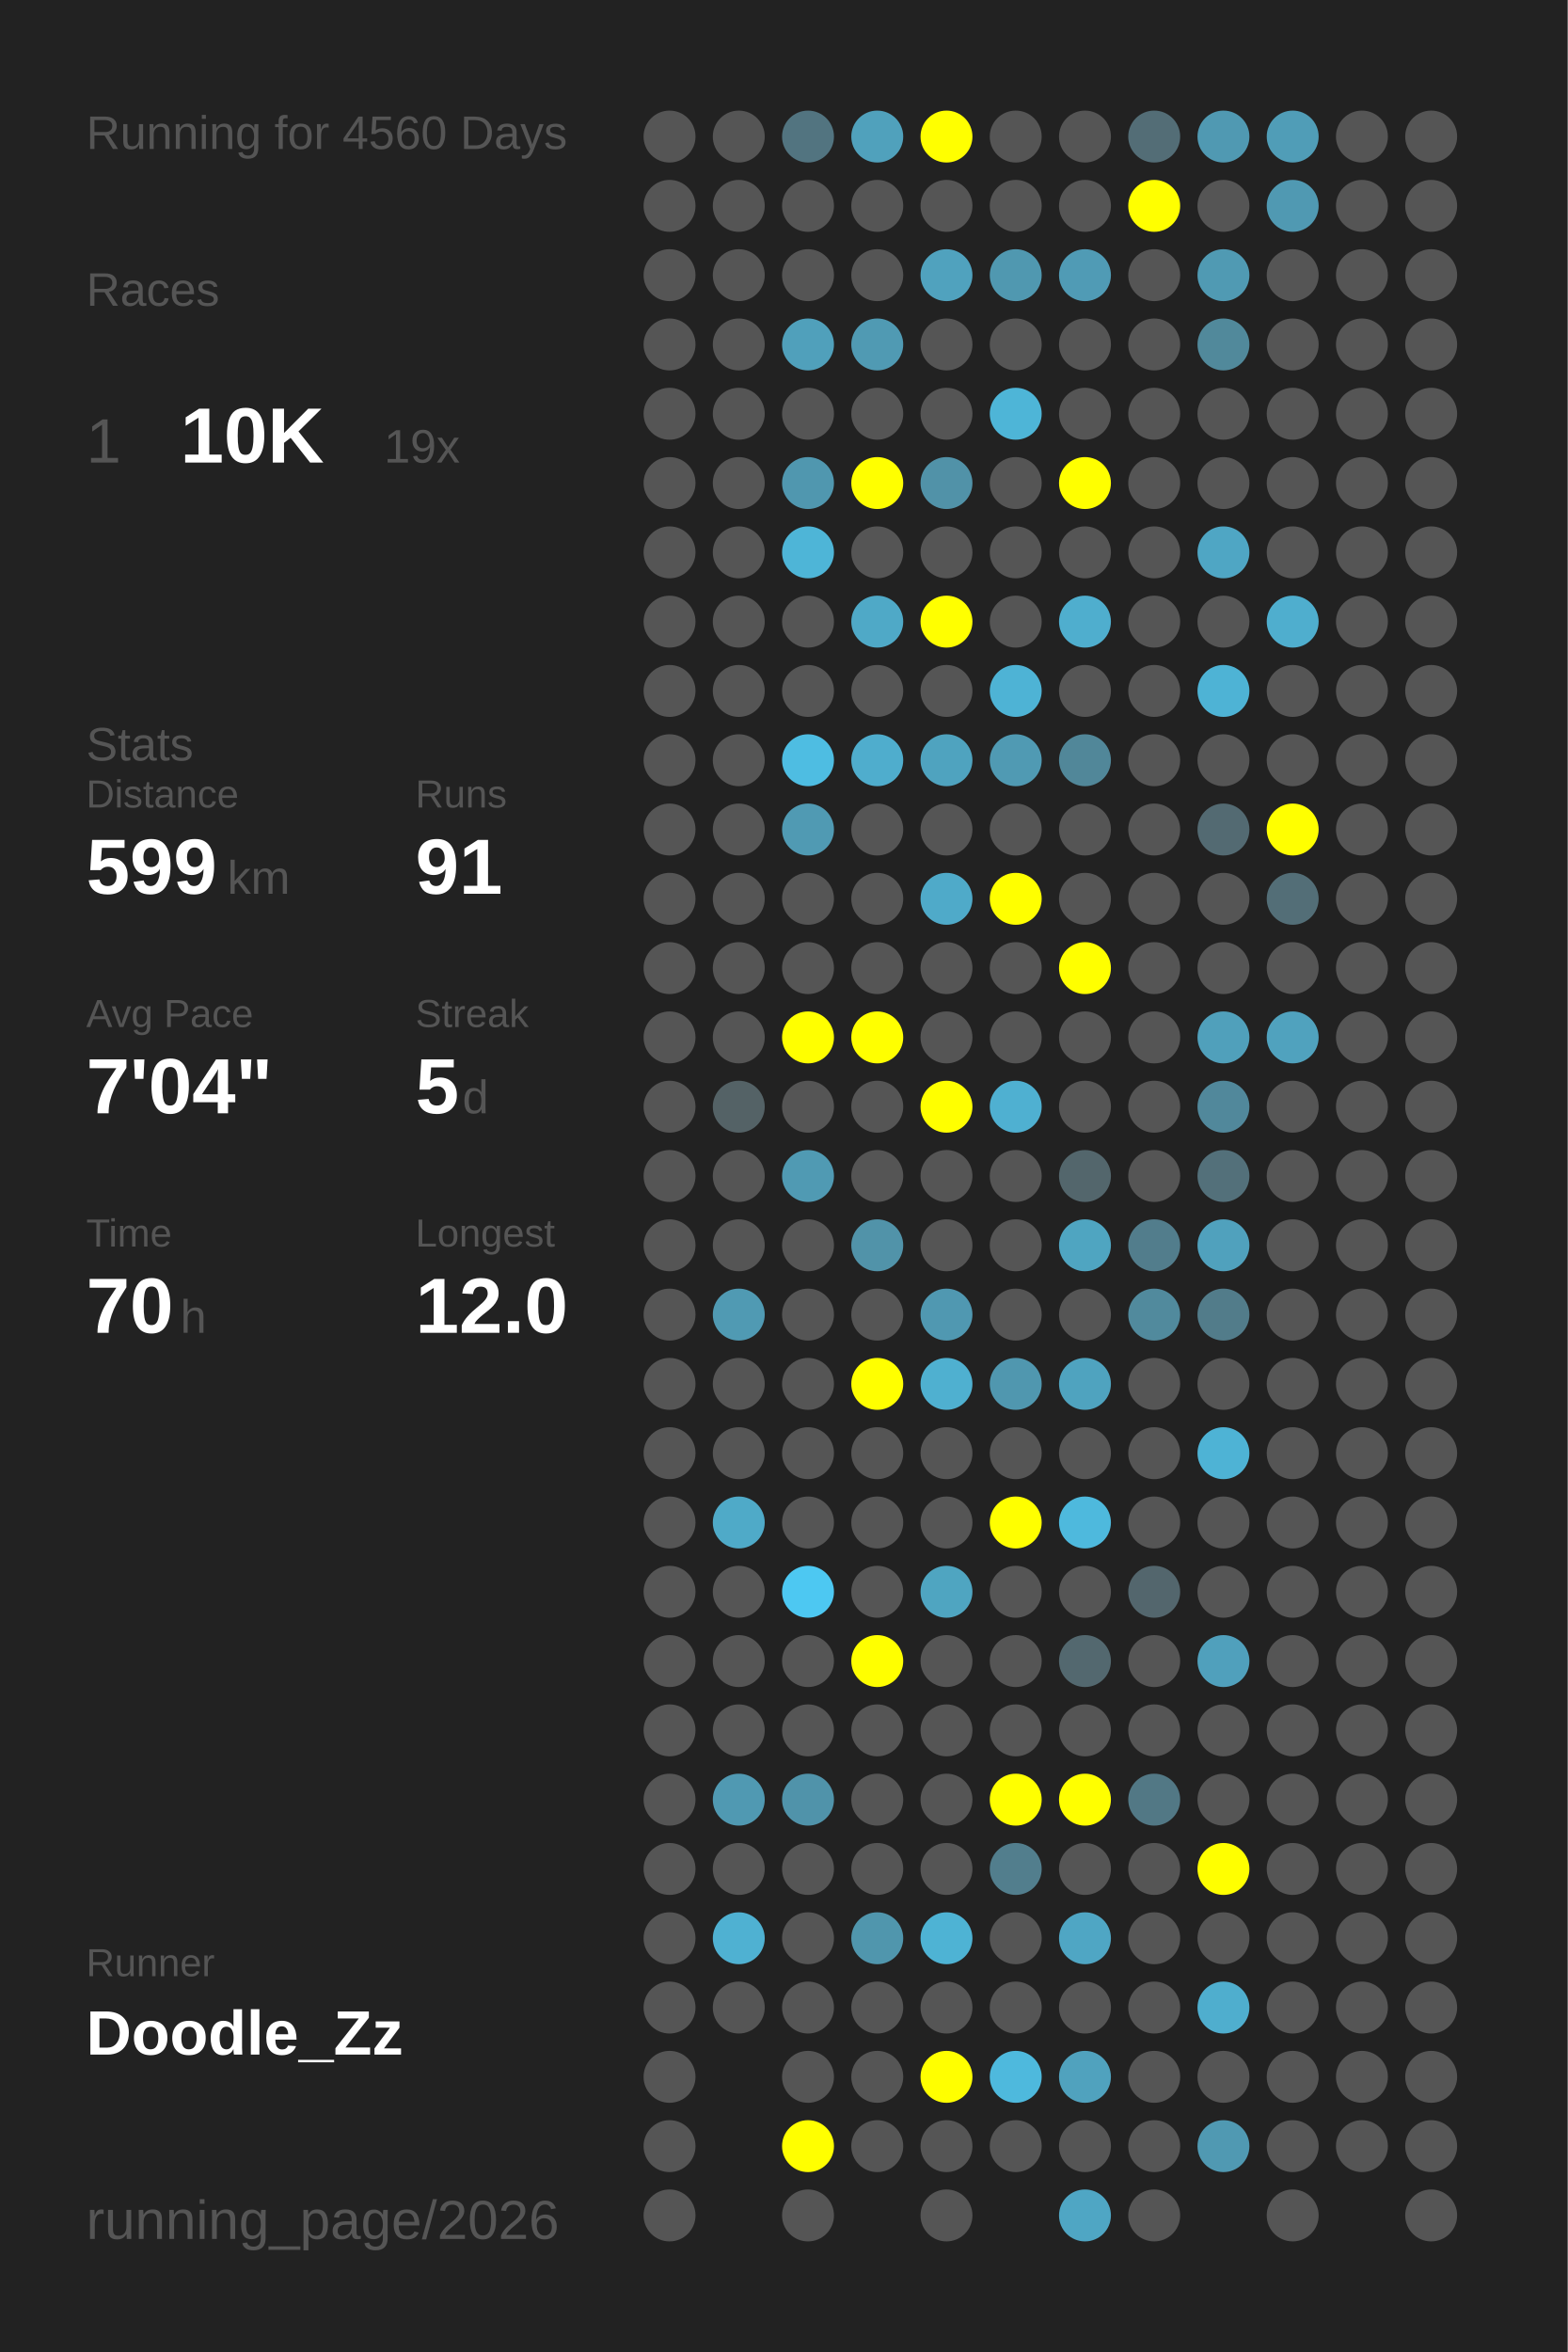
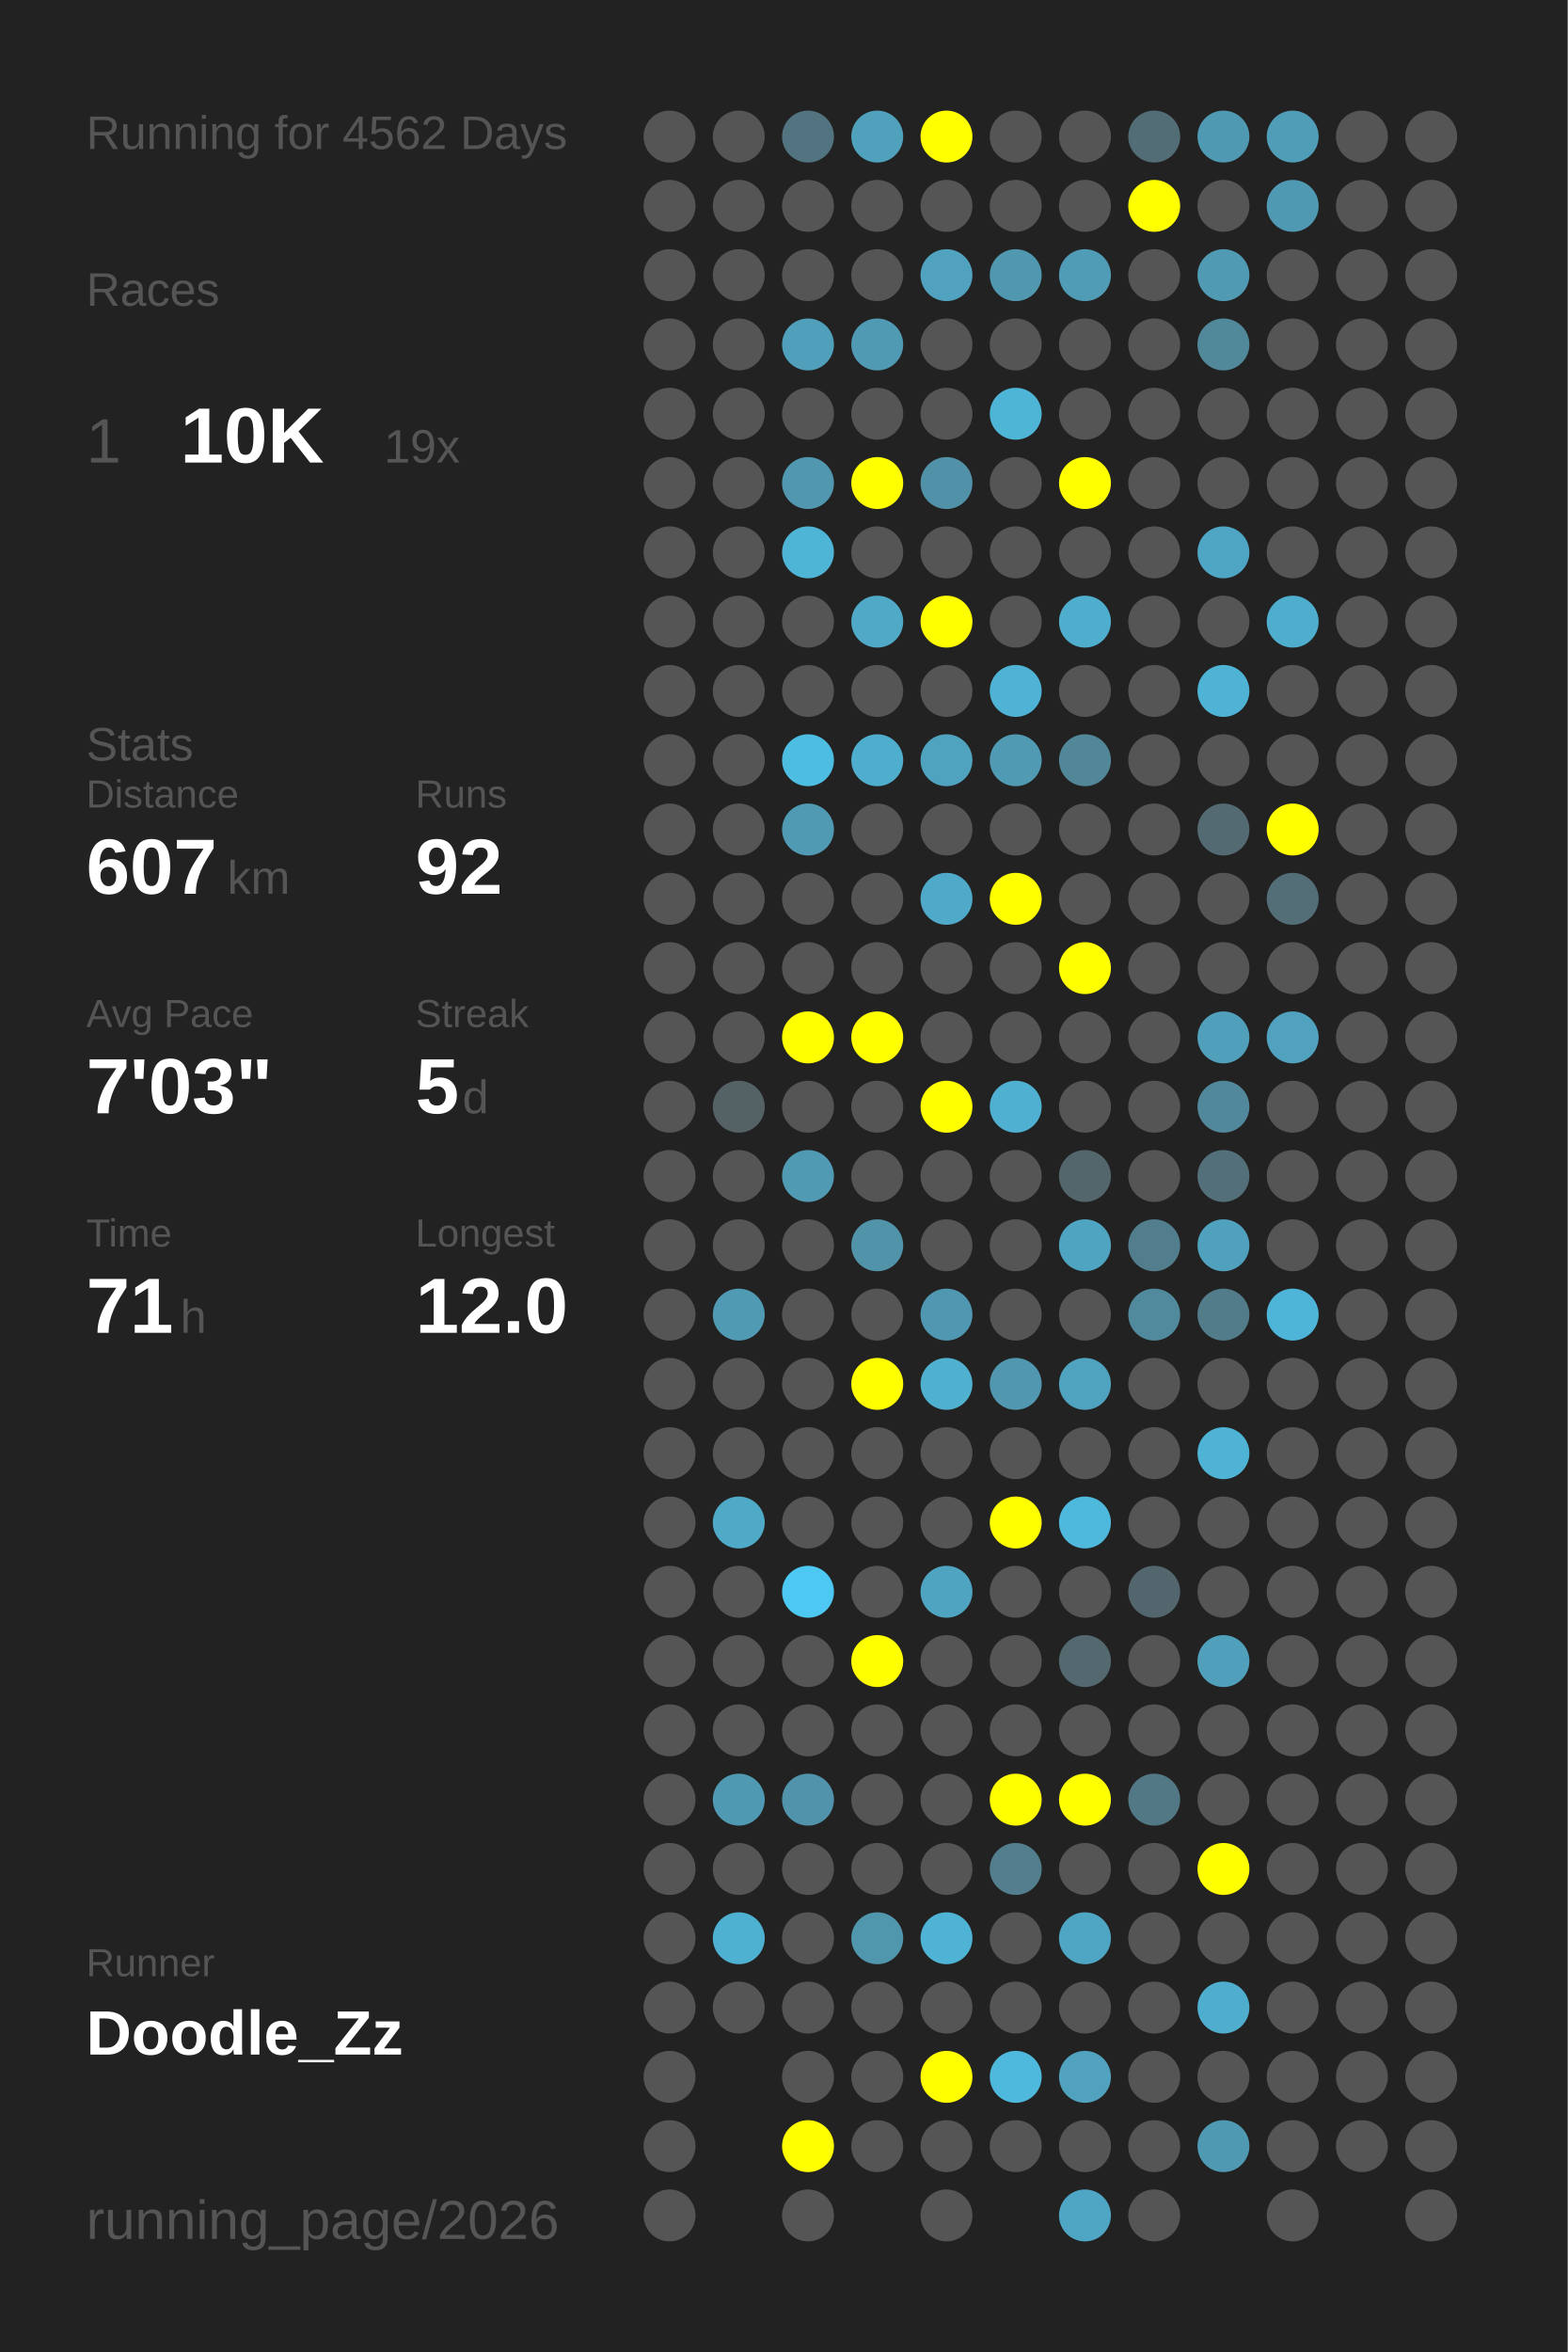
<svg xmlns="http://www.w3.org/2000/svg" baseProfile="full" height="300mm" version="1.1" viewBox="0,0,200,300" width="200mm">
  <defs />
  <rect fill="#222222" height="300" width="200" x="0" y="0" />
-   <text fill="#555555" style="font-size:6px; font-family:Arial;" x="11" y="19">Running for 4560 Days</text>
+   <text fill="#555555" style="font-size:6px; font-family:Arial;" x="11" y="19">Running for 4562 Days</text>
  <text fill="#555555" style="font-size:6px; font-family:Arial;" x="11" y="39">Races</text>
  <text fill="#555555" style="font-size:8px; font-family:Arial;" x="11" y="59">1</text>
  <text fill="#FFFFFF" style="font-size:10px; font-family:Arial; font-weight:bold;" x="23" y="59">10K</text>
  <text fill="#555555" style="font-size:6px; font-family:Arial;" x="49" y="59">19x</text>
  <text fill="#555555" style="font-size:6px; font-family:Arial;" x="11" y="97">Stats</text>
  <text fill="#555555" style="font-size:5px; font-family:Arial;" x="11" y="103">Distance</text>
-   <text fill="#FFFFFF" style="font-size:10px; font-family:Arial; font-weight:bold;" x="11" y="114">599</text>
+   <text fill="#FFFFFF" style="font-size:10px; font-family:Arial; font-weight:bold;" x="11" y="114">607</text>
  <text fill="#555555" style="font-size:6px; font-family:Arial;" x="29" y="114">km</text>
  <text fill="#555555" style="font-size:5px; font-family:Arial;" x="53" y="103">Runs</text>
-   <text fill="#FFFFFF" style="font-size:10px; font-family:Arial; font-weight:bold;" x="53" y="114">91</text>
+   <text fill="#FFFFFF" style="font-size:10px; font-family:Arial; font-weight:bold;" x="53" y="114">92</text>
  <text fill="#555555" style="font-size:5px; font-family:Arial;" x="11" y="131">Avg Pace</text>
-   <text fill="#FFFFFF" style="font-size:10px; font-family:Arial; font-weight:bold;" x="11" y="142">7'04"</text>
+   <text fill="#FFFFFF" style="font-size:10px; font-family:Arial; font-weight:bold;" x="11" y="142">7'03"</text>
  <text fill="#555555" style="font-size:5px; font-family:Arial;" x="53" y="131">Streak</text>
  <text fill="#FFFFFF" style="font-size:10px; font-family:Arial; font-weight:bold;" x="53" y="142">5</text>
  <text fill="#555555" style="font-size:6px; font-family:Arial;" x="59" y="142">d</text>
  <text fill="#555555" style="font-size:5px; font-family:Arial;" x="11" y="159">Time</text>
-   <text fill="#FFFFFF" style="font-size:10px; font-family:Arial; font-weight:bold;" x="11" y="170">70</text>
+   <text fill="#FFFFFF" style="font-size:10px; font-family:Arial; font-weight:bold;" x="11" y="170">71</text>
  <text fill="#555555" style="font-size:6px; font-family:Arial;" x="23" y="170">h</text>
  <text fill="#555555" style="font-size:5px; font-family:Arial;" x="53" y="159">Longest</text>
  <text fill="#FFFFFF" style="font-size:10px; font-family:Arial; font-weight:bold;" x="53" y="170">12.0</text>
  <text fill="#555555" style="font-size:5px; font-family:Arial;" x="11" y="252.065">Runner</text>
  <text fill="#FFFFFF" style="font-size:8px; font-family:Arial; font-weight:bold;" x="11" y="262.065">Doodle_Zz</text>
  <text fill="#555555" style="font-size:7px; font-family:Arial;" x="11" y="285.581">running_page/2026</text>
  <circle cx="85.417" cy="17.419" fill="#555555" r="3.312" />
  <circle cx="85.417" cy="26.258" fill="#555555" r="3.312" />
  <circle cx="85.417" cy="35.097" fill="#555555" r="3.312" />
  <circle cx="85.417" cy="43.935" fill="#555555" r="3.312" />
  <circle cx="85.417" cy="52.774" fill="#555555" r="3.312" />
  <circle cx="85.417" cy="61.613" fill="#555555" r="3.312" />
  <circle cx="85.417" cy="70.452" fill="#555555" r="3.312" />
  <circle cx="85.417" cy="79.29" fill="#555555" r="3.312" />
  <circle cx="85.417" cy="88.129" fill="#555555" r="3.312" />
  <circle cx="85.417" cy="96.968" fill="#555555" r="3.312" />
  <circle cx="85.417" cy="105.806" fill="#555555" r="3.312" />
  <circle cx="85.417" cy="114.645" fill="#555555" r="3.312" />
  <circle cx="85.417" cy="123.484" fill="#555555" r="3.312" />
  <circle cx="85.417" cy="132.323" fill="#555555" r="3.312" />
  <circle cx="85.417" cy="141.161" fill="#555555" r="3.312" />
  <circle cx="85.417" cy="150" fill="#555555" r="3.312" />
  <circle cx="85.417" cy="158.839" fill="#555555" r="3.312" />
  <circle cx="85.417" cy="167.677" fill="#555555" r="3.312" />
  <circle cx="85.417" cy="176.516" fill="#555555" r="3.312" />
  <circle cx="85.417" cy="185.355" fill="#555555" r="3.312" />
  <circle cx="85.417" cy="194.194" fill="#555555" r="3.312" />
  <circle cx="85.417" cy="203.032" fill="#555555" r="3.312" />
  <circle cx="85.417" cy="211.871" fill="#555555" r="3.312" />
  <circle cx="85.417" cy="220.71" fill="#555555" r="3.312" />
  <circle cx="85.417" cy="229.548" fill="#555555" r="3.312" />
  <circle cx="85.417" cy="238.387" fill="#555555" r="3.312" />
  <circle cx="85.417" cy="247.226" fill="#555555" r="3.312" />
  <circle cx="85.417" cy="256.065" fill="#555555" r="3.312" />
  <circle cx="85.417" cy="264.903" fill="#555555" r="3.312" />
  <circle cx="85.417" cy="273.742" fill="#555555" r="3.312" />
  <circle cx="85.417" cy="282.581" fill="#555555" r="3.312" />
  <circle cx="94.25" cy="17.419" fill="#555555" r="3.312" />
  <circle cx="94.25" cy="26.258" fill="#555555" r="3.312" />
  <circle cx="94.25" cy="35.097" fill="#555555" r="3.312" />
  <circle cx="94.25" cy="43.935" fill="#555555" r="3.312" />
  <circle cx="94.25" cy="52.774" fill="#555555" r="3.312" />
  <circle cx="94.25" cy="61.613" fill="#555555" r="3.312" />
  <circle cx="94.25" cy="70.452" fill="#555555" r="3.312" />
  <circle cx="94.25" cy="79.29" fill="#555555" r="3.312" />
  <circle cx="94.25" cy="88.129" fill="#555555" r="3.312" />
  <circle cx="94.25" cy="96.968" fill="#555555" r="3.312" />
  <circle cx="94.25" cy="105.806" fill="#555555" r="3.312" />
  <circle cx="94.25" cy="114.645" fill="#555555" r="3.312" />
  <circle cx="94.25" cy="123.484" fill="#555555" r="3.312" />
  <circle cx="94.25" cy="132.323" fill="#555555" r="3.312" />
  <circle cx="94.25" cy="141.161" fill="#546266" r="3.312" />
  <circle cx="94.25" cy="150" fill="#555555" r="3.312" />
  <circle cx="94.25" cy="158.839" fill="#555555" r="3.312" />
  <circle cx="94.25" cy="167.677" fill="#509ab3" r="3.312" />
  <circle cx="94.25" cy="176.516" fill="#555555" r="3.312" />
  <circle cx="94.25" cy="185.355" fill="#555555" r="3.312" />
  <circle cx="94.25" cy="194.194" fill="#4faac8" r="3.312" />
  <circle cx="94.25" cy="203.032" fill="#555555" r="3.312" />
  <circle cx="94.25" cy="211.871" fill="#555555" r="3.312" />
  <circle cx="94.25" cy="220.71" fill="#555555" r="3.312" />
  <circle cx="94.25" cy="229.548" fill="#5099b2" r="3.312" />
  <circle cx="94.25" cy="238.387" fill="#555555" r="3.312" />
  <circle cx="94.25" cy="247.226" fill="#4fb1d2" r="3.312" />
  <circle cx="94.25" cy="256.065" fill="#555555" r="3.312" />
  <circle cx="103.083" cy="17.419" fill="#527480" r="3.312" />
  <circle cx="103.083" cy="26.258" fill="#555555" r="3.312" />
  <circle cx="103.083" cy="35.097" fill="#555555" r="3.312" />
  <circle cx="103.083" cy="43.935" fill="#50a0bb" r="3.312" />
  <circle cx="103.083" cy="52.774" fill="#555555" r="3.312" />
  <circle cx="103.083" cy="61.613" fill="#5097af" r="3.312" />
  <circle cx="103.083" cy="70.452" fill="#4eb5d7" r="3.312" />
  <circle cx="103.083" cy="79.29" fill="#555555" r="3.312" />
  <circle cx="103.083" cy="88.129" fill="#555555" r="3.312" />
  <circle cx="103.083" cy="96.968" fill="#4ebde2" r="3.312" />
  <circle cx="103.083" cy="105.806" fill="#509ab3" r="3.312" />
  <circle cx="103.083" cy="114.645" fill="#555555" r="3.312" />
  <circle cx="103.083" cy="123.484" fill="#555555" r="3.312" />
  <circle cx="103.083" cy="132.323" fill="#FFFF00" r="3.312" />
  <circle cx="103.083" cy="141.161" fill="#555555" r="3.312" />
  <circle cx="103.083" cy="150" fill="#509ab3" r="3.312" />
  <circle cx="103.083" cy="158.839" fill="#555555" r="3.312" />
  <circle cx="103.083" cy="167.677" fill="#555555" r="3.312" />
  <circle cx="103.083" cy="176.516" fill="#555555" r="3.312" />
  <circle cx="103.083" cy="185.355" fill="#555555" r="3.312" />
  <circle cx="103.083" cy="194.194" fill="#555555" r="3.312" />
  <circle cx="103.083" cy="203.032" fill="#4dc8f2" r="3.312" />
  <circle cx="103.083" cy="211.871" fill="#555555" r="3.312" />
  <circle cx="103.083" cy="220.71" fill="#555555" r="3.312" />
  <circle cx="103.083" cy="229.548" fill="#5093aa" r="3.312" />
  <circle cx="103.083" cy="238.387" fill="#555555" r="3.312" />
  <circle cx="103.083" cy="247.226" fill="#555555" r="3.312" />
  <circle cx="103.083" cy="256.065" fill="#555555" r="3.312" />
  <circle cx="103.083" cy="264.903" fill="#555555" r="3.312" />
  <circle cx="103.083" cy="273.742" fill="#FFFF00" r="3.312" />
  <circle cx="103.083" cy="282.581" fill="#555555" r="3.312" />
  <circle cx="111.917" cy="17.419" fill="#50a1bc" r="3.312" />
  <circle cx="111.917" cy="26.258" fill="#555555" r="3.312" />
  <circle cx="111.917" cy="35.097" fill="#555555" r="3.312" />
  <circle cx="111.917" cy="43.935" fill="#509ab3" r="3.312" />
  <circle cx="111.917" cy="52.774" fill="#555555" r="3.312" />
  <circle cx="111.917" cy="61.613" fill="#FFFF00" r="3.312" />
  <circle cx="111.917" cy="70.452" fill="#555555" r="3.312" />
  <circle cx="111.917" cy="79.29" fill="#4fa9c7" r="3.312" />
  <circle cx="111.917" cy="88.129" fill="#555555" r="3.312" />
  <circle cx="111.917" cy="96.968" fill="#4fadcd" r="3.312" />
  <circle cx="111.917" cy="105.806" fill="#555555" r="3.312" />
  <circle cx="111.917" cy="114.645" fill="#555555" r="3.312" />
  <circle cx="111.917" cy="123.484" fill="#555555" r="3.312" />
  <circle cx="111.917" cy="132.323" fill="#FFFF00" r="3.312" />
  <circle cx="111.917" cy="141.161" fill="#555555" r="3.312" />
  <circle cx="111.917" cy="150" fill="#555555" r="3.312" />
  <circle cx="111.917" cy="158.839" fill="#5193a9" r="3.312" />
  <circle cx="111.917" cy="167.677" fill="#555555" r="3.312" />
  <circle cx="111.917" cy="176.516" fill="#FFFF00" r="3.312" />
  <circle cx="111.917" cy="185.355" fill="#555555" r="3.312" />
  <circle cx="111.917" cy="194.194" fill="#555555" r="3.312" />
  <circle cx="111.917" cy="203.032" fill="#555555" r="3.312" />
  <circle cx="111.917" cy="211.871" fill="#FFFF00" r="3.312" />
  <circle cx="111.917" cy="220.71" fill="#555555" r="3.312" />
  <circle cx="111.917" cy="229.548" fill="#555555" r="3.312" />
  <circle cx="111.917" cy="238.387" fill="#555555" r="3.312" />
  <circle cx="111.917" cy="247.226" fill="#5096ad" r="3.312" />
  <circle cx="111.917" cy="256.065" fill="#555555" r="3.312" />
  <circle cx="111.917" cy="264.903" fill="#555555" r="3.312" />
  <circle cx="111.917" cy="273.742" fill="#555555" r="3.312" />
  <circle cx="120.75" cy="17.419" fill="#FFFF00" r="3.312" />
  <circle cx="120.75" cy="26.258" fill="#555555" r="3.312" />
  <circle cx="120.75" cy="35.097" fill="#50a2be" r="3.312" />
  <circle cx="120.75" cy="43.935" fill="#555555" r="3.312" />
  <circle cx="120.75" cy="52.774" fill="#555555" r="3.312" />
  <circle cx="120.75" cy="61.613" fill="#5192a8" r="3.312" />
  <circle cx="120.75" cy="70.452" fill="#555555" r="3.312" />
  <circle cx="120.75" cy="79.29" fill="#FFFF00" r="3.312" />
  <circle cx="120.75" cy="88.129" fill="#555555" r="3.312" />
  <circle cx="120.75" cy="96.968" fill="#4fa3bf" r="3.312" />
  <circle cx="120.75" cy="105.806" fill="#555555" r="3.312" />
  <circle cx="120.75" cy="114.645" fill="#4faac9" r="3.312" />
  <circle cx="120.75" cy="123.484" fill="#555555" r="3.312" />
  <circle cx="120.75" cy="132.323" fill="#555555" r="3.312" />
  <circle cx="120.75" cy="141.161" fill="#FFFF00" r="3.312" />
  <circle cx="120.75" cy="150" fill="#555555" r="3.312" />
  <circle cx="120.75" cy="158.839" fill="#555555" r="3.312" />
  <circle cx="120.75" cy="167.677" fill="#5098b1" r="3.312" />
  <circle cx="120.75" cy="176.516" fill="#4fb0d0" r="3.312" />
  <circle cx="120.75" cy="185.355" fill="#555555" r="3.312" />
  <circle cx="120.75" cy="194.194" fill="#555555" r="3.312" />
  <circle cx="120.75" cy="203.032" fill="#4fa5c1" r="3.312" />
  <circle cx="120.75" cy="211.871" fill="#555555" r="3.312" />
  <circle cx="120.75" cy="220.71" fill="#555555" r="3.312" />
  <circle cx="120.75" cy="229.548" fill="#555555" r="3.312" />
  <circle cx="120.75" cy="238.387" fill="#555555" r="3.312" />
  <circle cx="120.75" cy="247.226" fill="#4eb3d4" r="3.312" />
  <circle cx="120.75" cy="256.065" fill="#555555" r="3.312" />
  <circle cx="120.75" cy="264.903" fill="#FFFF00" r="3.312" />
  <circle cx="120.75" cy="273.742" fill="#555555" r="3.312" />
  <circle cx="120.75" cy="282.581" fill="#555555" r="3.312" />
  <circle cx="129.583" cy="17.419" fill="#555555" r="3.312" />
  <circle cx="129.583" cy="26.258" fill="#555555" r="3.312" />
  <circle cx="129.583" cy="35.097" fill="#5098b0" r="3.312" />
  <circle cx="129.583" cy="43.935" fill="#555555" r="3.312" />
  <circle cx="129.583" cy="52.774" fill="#4eb5d7" r="3.312" />
  <circle cx="129.583" cy="61.613" fill="#555555" r="3.312" />
  <circle cx="129.583" cy="70.452" fill="#555555" r="3.312" />
  <circle cx="129.583" cy="79.29" fill="#555555" r="3.312" />
  <circle cx="129.583" cy="88.129" fill="#4eb3d5" r="3.312" />
  <circle cx="129.583" cy="96.968" fill="#509ab3" r="3.312" />
  <circle cx="129.583" cy="105.806" fill="#555555" r="3.312" />
  <circle cx="129.583" cy="114.645" fill="#FFFF00" r="3.312" />
  <circle cx="129.583" cy="123.484" fill="#555555" r="3.312" />
  <circle cx="129.583" cy="132.323" fill="#555555" r="3.312" />
  <circle cx="129.583" cy="141.161" fill="#4fb0d1" r="3.312" />
  <circle cx="129.583" cy="150" fill="#555555" r="3.312" />
  <circle cx="129.583" cy="158.839" fill="#555555" r="3.312" />
  <circle cx="129.583" cy="167.677" fill="#555555" r="3.312" />
  <circle cx="129.583" cy="176.516" fill="#5097af" r="3.312" />
  <circle cx="129.583" cy="185.355" fill="#555555" r="3.312" />
  <circle cx="129.583" cy="194.194" fill="#FFFF00" r="3.312" />
  <circle cx="129.583" cy="203.032" fill="#555555" r="3.312" />
  <circle cx="129.583" cy="211.871" fill="#555555" r="3.312" />
  <circle cx="129.583" cy="220.71" fill="#555555" r="3.312" />
  <circle cx="129.583" cy="229.548" fill="#FFFF00" r="3.312" />
  <circle cx="129.583" cy="238.387" fill="#527e8d" r="3.312" />
  <circle cx="129.583" cy="247.226" fill="#555555" r="3.312" />
  <circle cx="129.583" cy="256.065" fill="#555555" r="3.312" />
  <circle cx="129.583" cy="264.903" fill="#4eb9dd" r="3.312" />
  <circle cx="129.583" cy="273.742" fill="#555555" r="3.312" />
  <circle cx="138.417" cy="17.419" fill="#555555" r="3.312" />
  <circle cx="138.417" cy="26.258" fill="#555555" r="3.312" />
  <circle cx="138.417" cy="35.097" fill="#509bb5" r="3.312" />
  <circle cx="138.417" cy="43.935" fill="#555555" r="3.312" />
  <circle cx="138.417" cy="52.774" fill="#555555" r="3.312" />
  <circle cx="138.417" cy="61.613" fill="#FFFF00" r="3.312" />
  <circle cx="138.417" cy="70.452" fill="#555555" r="3.312" />
  <circle cx="138.417" cy="79.29" fill="#4faece" r="3.312" />
  <circle cx="138.417" cy="88.129" fill="#555555" r="3.312" />
  <circle cx="138.417" cy="96.968" fill="#518799" r="3.312" />
  <circle cx="138.417" cy="105.806" fill="#555555" r="3.312" />
  <circle cx="138.417" cy="114.645" fill="#555555" r="3.312" />
  <circle cx="138.417" cy="123.484" fill="#FFFF00" r="3.312" />
  <circle cx="138.417" cy="132.323" fill="#555555" r="3.312" />
  <circle cx="138.417" cy="141.161" fill="#555555" r="3.312" />
  <circle cx="138.417" cy="150" fill="#53666c" r="3.312" />
  <circle cx="138.417" cy="158.839" fill="#4fa5c1" r="3.312" />
  <circle cx="138.417" cy="167.677" fill="#555555" r="3.312" />
  <circle cx="138.417" cy="176.516" fill="#4fa3bf" r="3.312" />
  <circle cx="138.417" cy="185.355" fill="#555555" r="3.312" />
  <circle cx="138.417" cy="194.194" fill="#4eb9dd" r="3.312" />
  <circle cx="138.417" cy="203.032" fill="#555555" r="3.312" />
  <circle cx="138.417" cy="211.871" fill="#53686f" r="3.312" />
  <circle cx="138.417" cy="220.71" fill="#555555" r="3.312" />
  <circle cx="138.417" cy="229.548" fill="#FFFF00" r="3.312" />
  <circle cx="138.417" cy="238.387" fill="#555555" r="3.312" />
  <circle cx="138.417" cy="247.226" fill="#4fa6c4" r="3.312" />
  <circle cx="138.417" cy="256.065" fill="#555555" r="3.312" />
  <circle cx="138.417" cy="264.903" fill="#50a2be" r="3.312" />
  <circle cx="138.417" cy="273.742" fill="#555555" r="3.312" />
  <circle cx="138.417" cy="282.581" fill="#4fa6c4" r="3.312" />
  <circle cx="147.25" cy="17.419" fill="#536d76" r="3.312" />
  <circle cx="147.25" cy="26.258" fill="#FFFF00" r="3.312" />
  <circle cx="147.25" cy="35.097" fill="#555555" r="3.312" />
  <circle cx="147.25" cy="43.935" fill="#555555" r="3.312" />
  <circle cx="147.25" cy="52.774" fill="#555555" r="3.312" />
  <circle cx="147.25" cy="61.613" fill="#555555" r="3.312" />
  <circle cx="147.25" cy="70.452" fill="#555555" r="3.312" />
  <circle cx="147.25" cy="79.29" fill="#555555" r="3.312" />
  <circle cx="147.25" cy="88.129" fill="#555555" r="3.312" />
  <circle cx="147.25" cy="96.968" fill="#555555" r="3.312" />
  <circle cx="147.25" cy="105.806" fill="#555555" r="3.312" />
  <circle cx="147.25" cy="114.645" fill="#555555" r="3.312" />
  <circle cx="147.25" cy="123.484" fill="#555555" r="3.312" />
  <circle cx="147.25" cy="132.323" fill="#555555" r="3.312" />
  <circle cx="147.25" cy="141.161" fill="#555555" r="3.312" />
  <circle cx="147.25" cy="150" fill="#555555" r="3.312" />
  <circle cx="147.25" cy="158.839" fill="#527d8c" r="3.312" />
  <circle cx="147.25" cy="167.677" fill="#518a9d" r="3.312" />
  <circle cx="147.25" cy="176.516" fill="#555555" r="3.312" />
  <circle cx="147.25" cy="185.355" fill="#555555" r="3.312" />
  <circle cx="147.25" cy="194.194" fill="#555555" r="3.312" />
  <circle cx="147.25" cy="203.032" fill="#53666d" r="3.312" />
  <circle cx="147.25" cy="211.871" fill="#555555" r="3.312" />
  <circle cx="147.25" cy="220.71" fill="#555555" r="3.312" />
  <circle cx="147.25" cy="229.548" fill="#527885" r="3.312" />
  <circle cx="147.25" cy="238.387" fill="#555555" r="3.312" />
  <circle cx="147.25" cy="247.226" fill="#555555" r="3.312" />
  <circle cx="147.25" cy="256.065" fill="#555555" r="3.312" />
  <circle cx="147.25" cy="264.903" fill="#555555" r="3.312" />
  <circle cx="147.25" cy="273.742" fill="#555555" r="3.312" />
  <circle cx="147.25" cy="282.581" fill="#555555" r="3.312" />
  <circle cx="156.083" cy="17.419" fill="#5099b2" r="3.312" />
  <circle cx="156.083" cy="26.258" fill="#555555" r="3.312" />
  <circle cx="156.083" cy="35.097" fill="#509ab3" r="3.312" />
  <circle cx="156.083" cy="43.935" fill="#51899b" r="3.312" />
  <circle cx="156.083" cy="52.774" fill="#555555" r="3.312" />
  <circle cx="156.083" cy="61.613" fill="#555555" r="3.312" />
  <circle cx="156.083" cy="70.452" fill="#4fa6c4" r="3.312" />
  <circle cx="156.083" cy="79.29" fill="#555555" r="3.312" />
  <circle cx="156.083" cy="88.129" fill="#4eb3d5" r="3.312" />
  <circle cx="156.083" cy="96.968" fill="#555555" r="3.312" />
  <circle cx="156.083" cy="105.806" fill="#536a72" r="3.312" />
  <circle cx="156.083" cy="114.645" fill="#555555" r="3.312" />
  <circle cx="156.083" cy="123.484" fill="#555555" r="3.312" />
  <circle cx="156.083" cy="132.323" fill="#50a0bb" r="3.312" />
  <circle cx="156.083" cy="141.161" fill="#51889b" r="3.312" />
  <circle cx="156.083" cy="150" fill="#53707a" r="3.312" />
  <circle cx="156.083" cy="158.839" fill="#50a1bd" r="3.312" />
  <circle cx="156.083" cy="167.677" fill="#527c8a" r="3.312" />
  <circle cx="156.083" cy="176.516" fill="#555555" r="3.312" />
  <circle cx="156.083" cy="185.355" fill="#4eb3d5" r="3.312" />
  <circle cx="156.083" cy="194.194" fill="#555555" r="3.312" />
  <circle cx="156.083" cy="203.032" fill="#555555" r="3.312" />
  <circle cx="156.083" cy="211.871" fill="#50a0bc" r="3.312" />
  <circle cx="156.083" cy="220.71" fill="#555555" r="3.312" />
  <circle cx="156.083" cy="229.548" fill="#555555" r="3.312" />
  <circle cx="156.083" cy="238.387" fill="#FFFF00" r="3.312" />
  <circle cx="156.083" cy="247.226" fill="#555555" r="3.312" />
  <circle cx="156.083" cy="256.065" fill="#4faece" r="3.312" />
  <circle cx="156.083" cy="264.903" fill="#555555" r="3.312" />
  <circle cx="156.083" cy="273.742" fill="#5099b2" r="3.312" />
  <circle cx="164.917" cy="17.419" fill="#509db7" r="3.312" />
  <circle cx="164.917" cy="26.258" fill="#5099b2" r="3.312" />
  <circle cx="164.917" cy="35.097" fill="#555555" r="3.312" />
  <circle cx="164.917" cy="43.935" fill="#555555" r="3.312" />
  <circle cx="164.917" cy="52.774" fill="#555555" r="3.312" />
  <circle cx="164.917" cy="61.613" fill="#555555" r="3.312" />
  <circle cx="164.917" cy="70.452" fill="#555555" r="3.312" />
  <circle cx="164.917" cy="79.29" fill="#4faece" r="3.312" />
  <circle cx="164.917" cy="88.129" fill="#555555" r="3.312" />
  <circle cx="164.917" cy="96.968" fill="#555555" r="3.312" />
  <circle cx="164.917" cy="105.806" fill="#FFFF00" r="3.312" />
  <circle cx="164.917" cy="114.645" fill="#536e77" r="3.312" />
  <circle cx="164.917" cy="123.484" fill="#555555" r="3.312" />
  <circle cx="164.917" cy="132.323" fill="#50a2be" r="3.312" />
  <circle cx="164.917" cy="141.161" fill="#555555" r="3.312" />
  <circle cx="164.917" cy="150" fill="#555555" r="3.312" />
  <circle cx="164.917" cy="158.839" fill="#555555" r="3.312" />
-   <circle cx="164.917" cy="167.677" fill="#555555" r="3.312" />
+   <circle cx="164.917" cy="167.677" fill="#4eb5d8" r="3.312" />
  <circle cx="164.917" cy="176.516" fill="#555555" r="3.312" />
  <circle cx="164.917" cy="185.355" fill="#555555" r="3.312" />
  <circle cx="164.917" cy="194.194" fill="#555555" r="3.312" />
  <circle cx="164.917" cy="203.032" fill="#555555" r="3.312" />
  <circle cx="164.917" cy="211.871" fill="#555555" r="3.312" />
  <circle cx="164.917" cy="220.71" fill="#555555" r="3.312" />
  <circle cx="164.917" cy="229.548" fill="#555555" r="3.312" />
  <circle cx="164.917" cy="238.387" fill="#555555" r="3.312" />
  <circle cx="164.917" cy="247.226" fill="#555555" r="3.312" />
  <circle cx="164.917" cy="256.065" fill="#555555" r="3.312" />
  <circle cx="164.917" cy="264.903" fill="#555555" r="3.312" />
  <circle cx="164.917" cy="273.742" fill="#555555" r="3.312" />
  <circle cx="164.917" cy="282.581" fill="#555555" r="3.312" />
  <circle cx="173.75" cy="17.419" fill="#555555" r="3.312" />
  <circle cx="173.75" cy="26.258" fill="#555555" r="3.312" />
  <circle cx="173.75" cy="35.097" fill="#555555" r="3.312" />
  <circle cx="173.75" cy="43.935" fill="#555555" r="3.312" />
  <circle cx="173.75" cy="52.774" fill="#555555" r="3.312" />
  <circle cx="173.75" cy="61.613" fill="#555555" r="3.312" />
  <circle cx="173.75" cy="70.452" fill="#555555" r="3.312" />
  <circle cx="173.75" cy="79.29" fill="#555555" r="3.312" />
  <circle cx="173.75" cy="88.129" fill="#555555" r="3.312" />
  <circle cx="173.75" cy="96.968" fill="#555555" r="3.312" />
  <circle cx="173.75" cy="105.806" fill="#555555" r="3.312" />
  <circle cx="173.75" cy="114.645" fill="#555555" r="3.312" />
  <circle cx="173.75" cy="123.484" fill="#555555" r="3.312" />
  <circle cx="173.75" cy="132.323" fill="#555555" r="3.312" />
  <circle cx="173.75" cy="141.161" fill="#555555" r="3.312" />
  <circle cx="173.75" cy="150" fill="#555555" r="3.312" />
  <circle cx="173.75" cy="158.839" fill="#555555" r="3.312" />
  <circle cx="173.75" cy="167.677" fill="#555555" r="3.312" />
  <circle cx="173.75" cy="176.516" fill="#555555" r="3.312" />
  <circle cx="173.75" cy="185.355" fill="#555555" r="3.312" />
  <circle cx="173.75" cy="194.194" fill="#555555" r="3.312" />
  <circle cx="173.75" cy="203.032" fill="#555555" r="3.312" />
  <circle cx="173.75" cy="211.871" fill="#555555" r="3.312" />
  <circle cx="173.75" cy="220.71" fill="#555555" r="3.312" />
  <circle cx="173.75" cy="229.548" fill="#555555" r="3.312" />
  <circle cx="173.75" cy="238.387" fill="#555555" r="3.312" />
  <circle cx="173.75" cy="247.226" fill="#555555" r="3.312" />
  <circle cx="173.75" cy="256.065" fill="#555555" r="3.312" />
  <circle cx="173.75" cy="264.903" fill="#555555" r="3.312" />
  <circle cx="173.75" cy="273.742" fill="#555555" r="3.312" />
  <circle cx="182.583" cy="17.419" fill="#555555" r="3.312" />
  <circle cx="182.583" cy="26.258" fill="#555555" r="3.312" />
  <circle cx="182.583" cy="35.097" fill="#555555" r="3.312" />
  <circle cx="182.583" cy="43.935" fill="#555555" r="3.312" />
  <circle cx="182.583" cy="52.774" fill="#555555" r="3.312" />
  <circle cx="182.583" cy="61.613" fill="#555555" r="3.312" />
  <circle cx="182.583" cy="70.452" fill="#555555" r="3.312" />
  <circle cx="182.583" cy="79.29" fill="#555555" r="3.312" />
  <circle cx="182.583" cy="88.129" fill="#555555" r="3.312" />
  <circle cx="182.583" cy="96.968" fill="#555555" r="3.312" />
  <circle cx="182.583" cy="105.806" fill="#555555" r="3.312" />
  <circle cx="182.583" cy="114.645" fill="#555555" r="3.312" />
  <circle cx="182.583" cy="123.484" fill="#555555" r="3.312" />
  <circle cx="182.583" cy="132.323" fill="#555555" r="3.312" />
  <circle cx="182.583" cy="141.161" fill="#555555" r="3.312" />
  <circle cx="182.583" cy="150" fill="#555555" r="3.312" />
  <circle cx="182.583" cy="158.839" fill="#555555" r="3.312" />
  <circle cx="182.583" cy="167.677" fill="#555555" r="3.312" />
  <circle cx="182.583" cy="176.516" fill="#555555" r="3.312" />
  <circle cx="182.583" cy="185.355" fill="#555555" r="3.312" />
  <circle cx="182.583" cy="194.194" fill="#555555" r="3.312" />
  <circle cx="182.583" cy="203.032" fill="#555555" r="3.312" />
  <circle cx="182.583" cy="211.871" fill="#555555" r="3.312" />
  <circle cx="182.583" cy="220.71" fill="#555555" r="3.312" />
  <circle cx="182.583" cy="229.548" fill="#555555" r="3.312" />
  <circle cx="182.583" cy="238.387" fill="#555555" r="3.312" />
  <circle cx="182.583" cy="247.226" fill="#555555" r="3.312" />
  <circle cx="182.583" cy="256.065" fill="#555555" r="3.312" />
  <circle cx="182.583" cy="264.903" fill="#555555" r="3.312" />
  <circle cx="182.583" cy="273.742" fill="#555555" r="3.312" />
  <circle cx="182.583" cy="282.581" fill="#555555" r="3.312" />
</svg>
